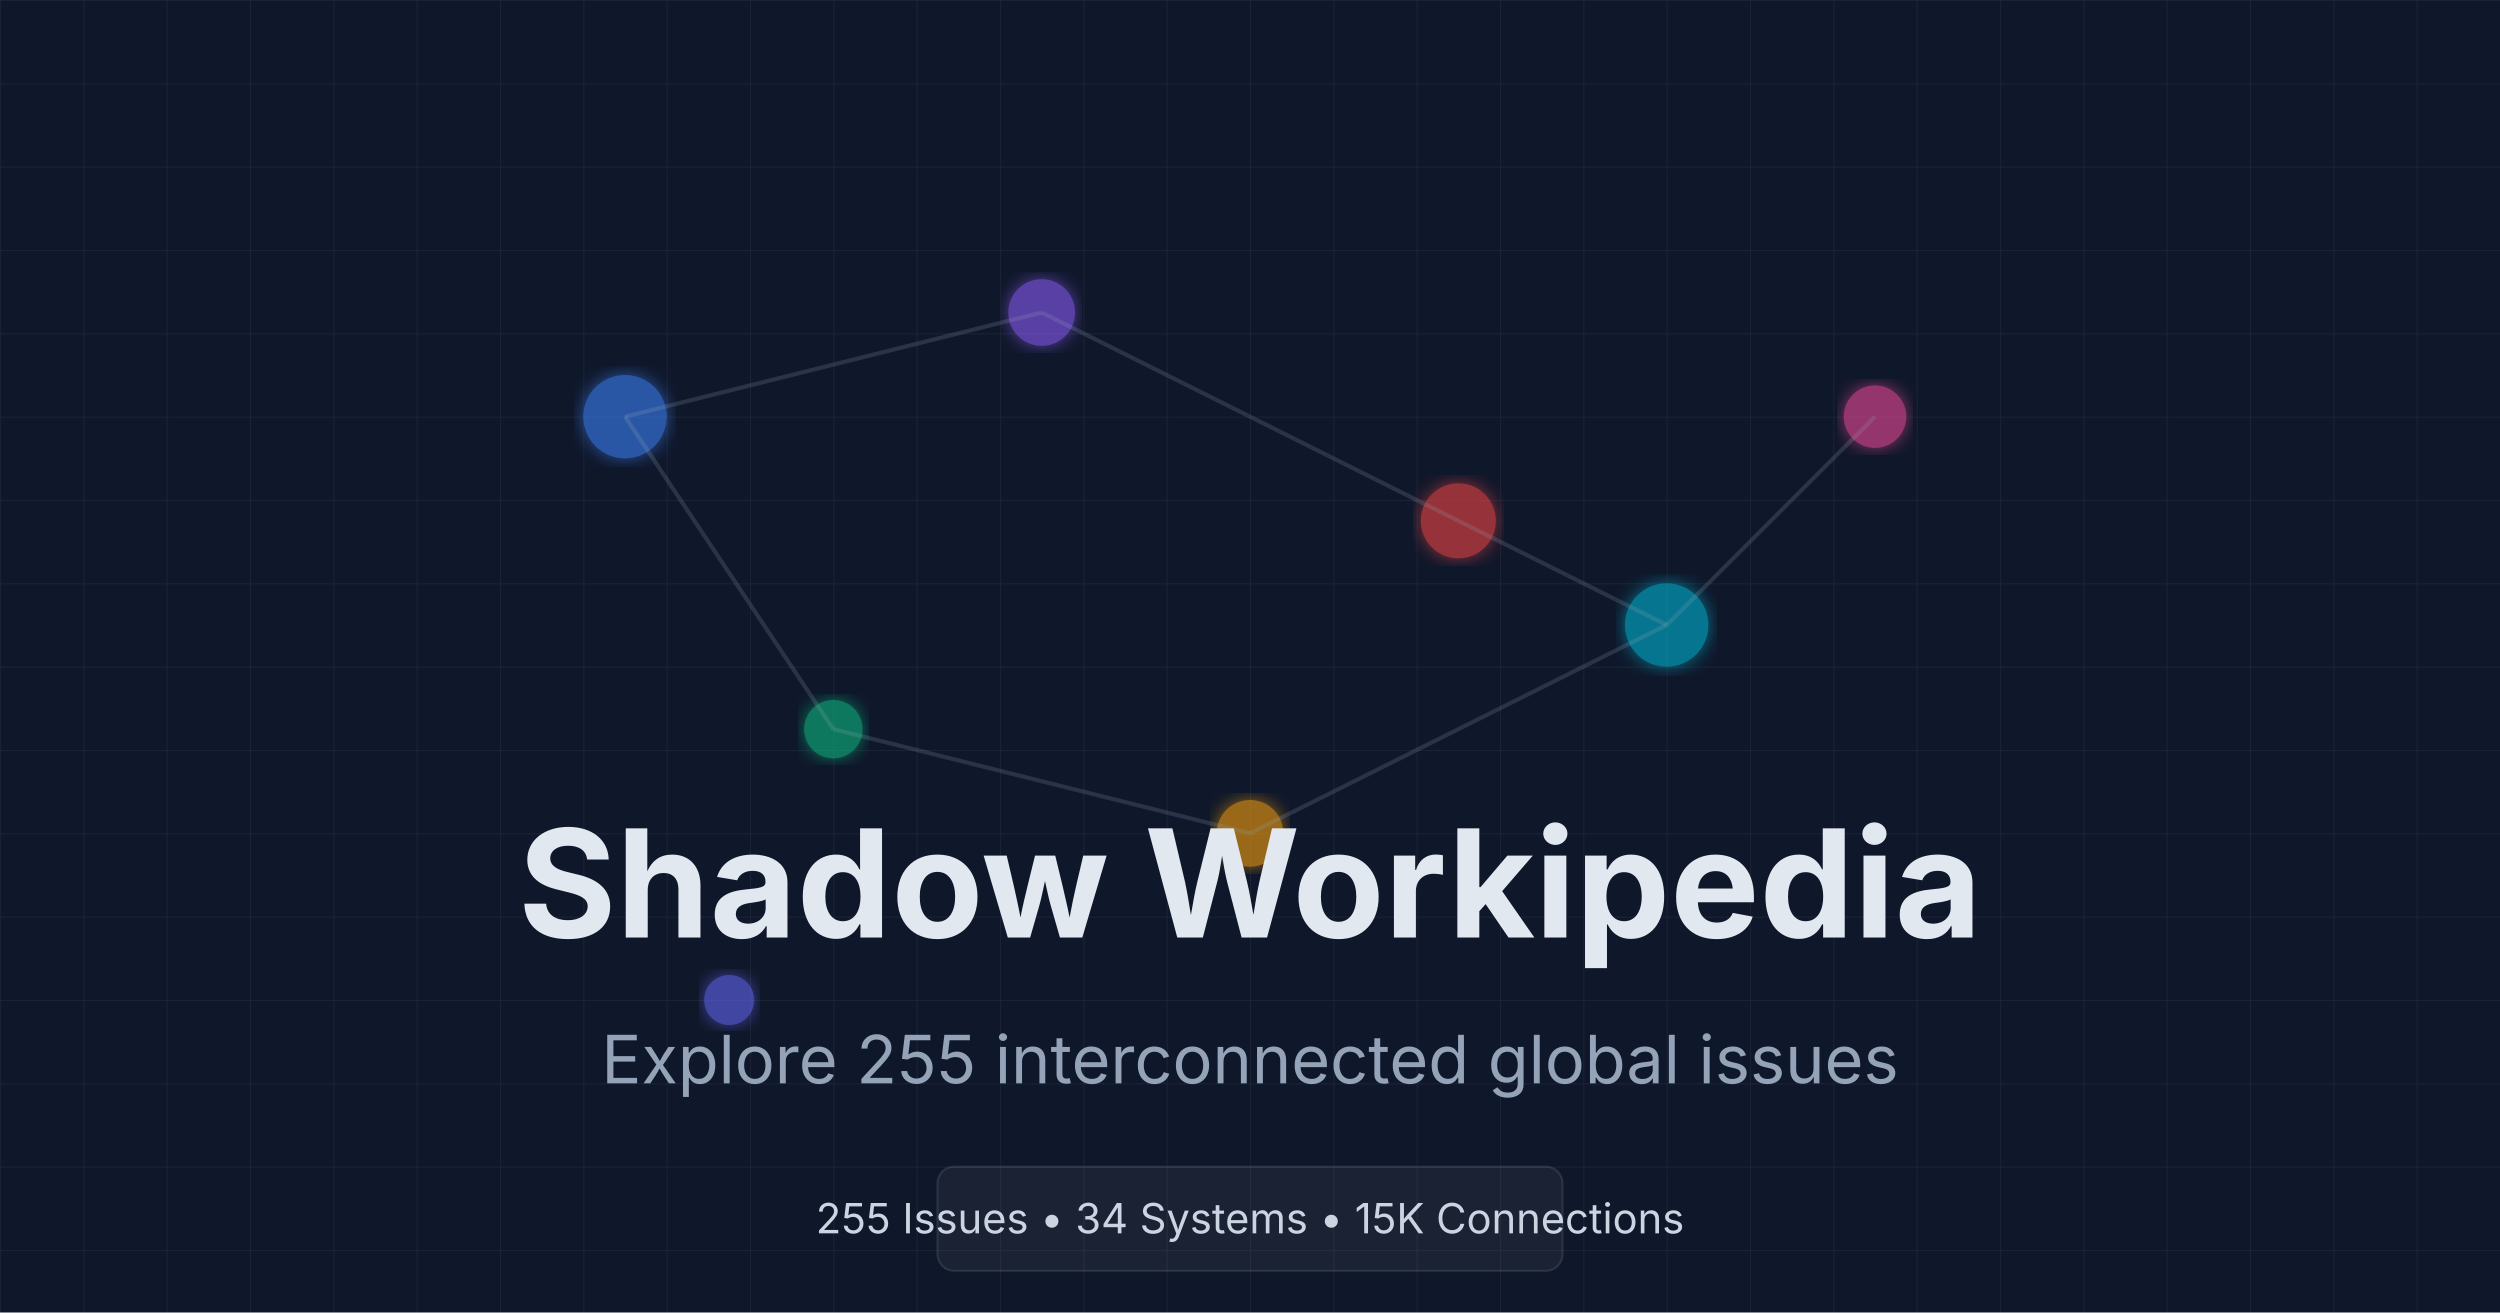
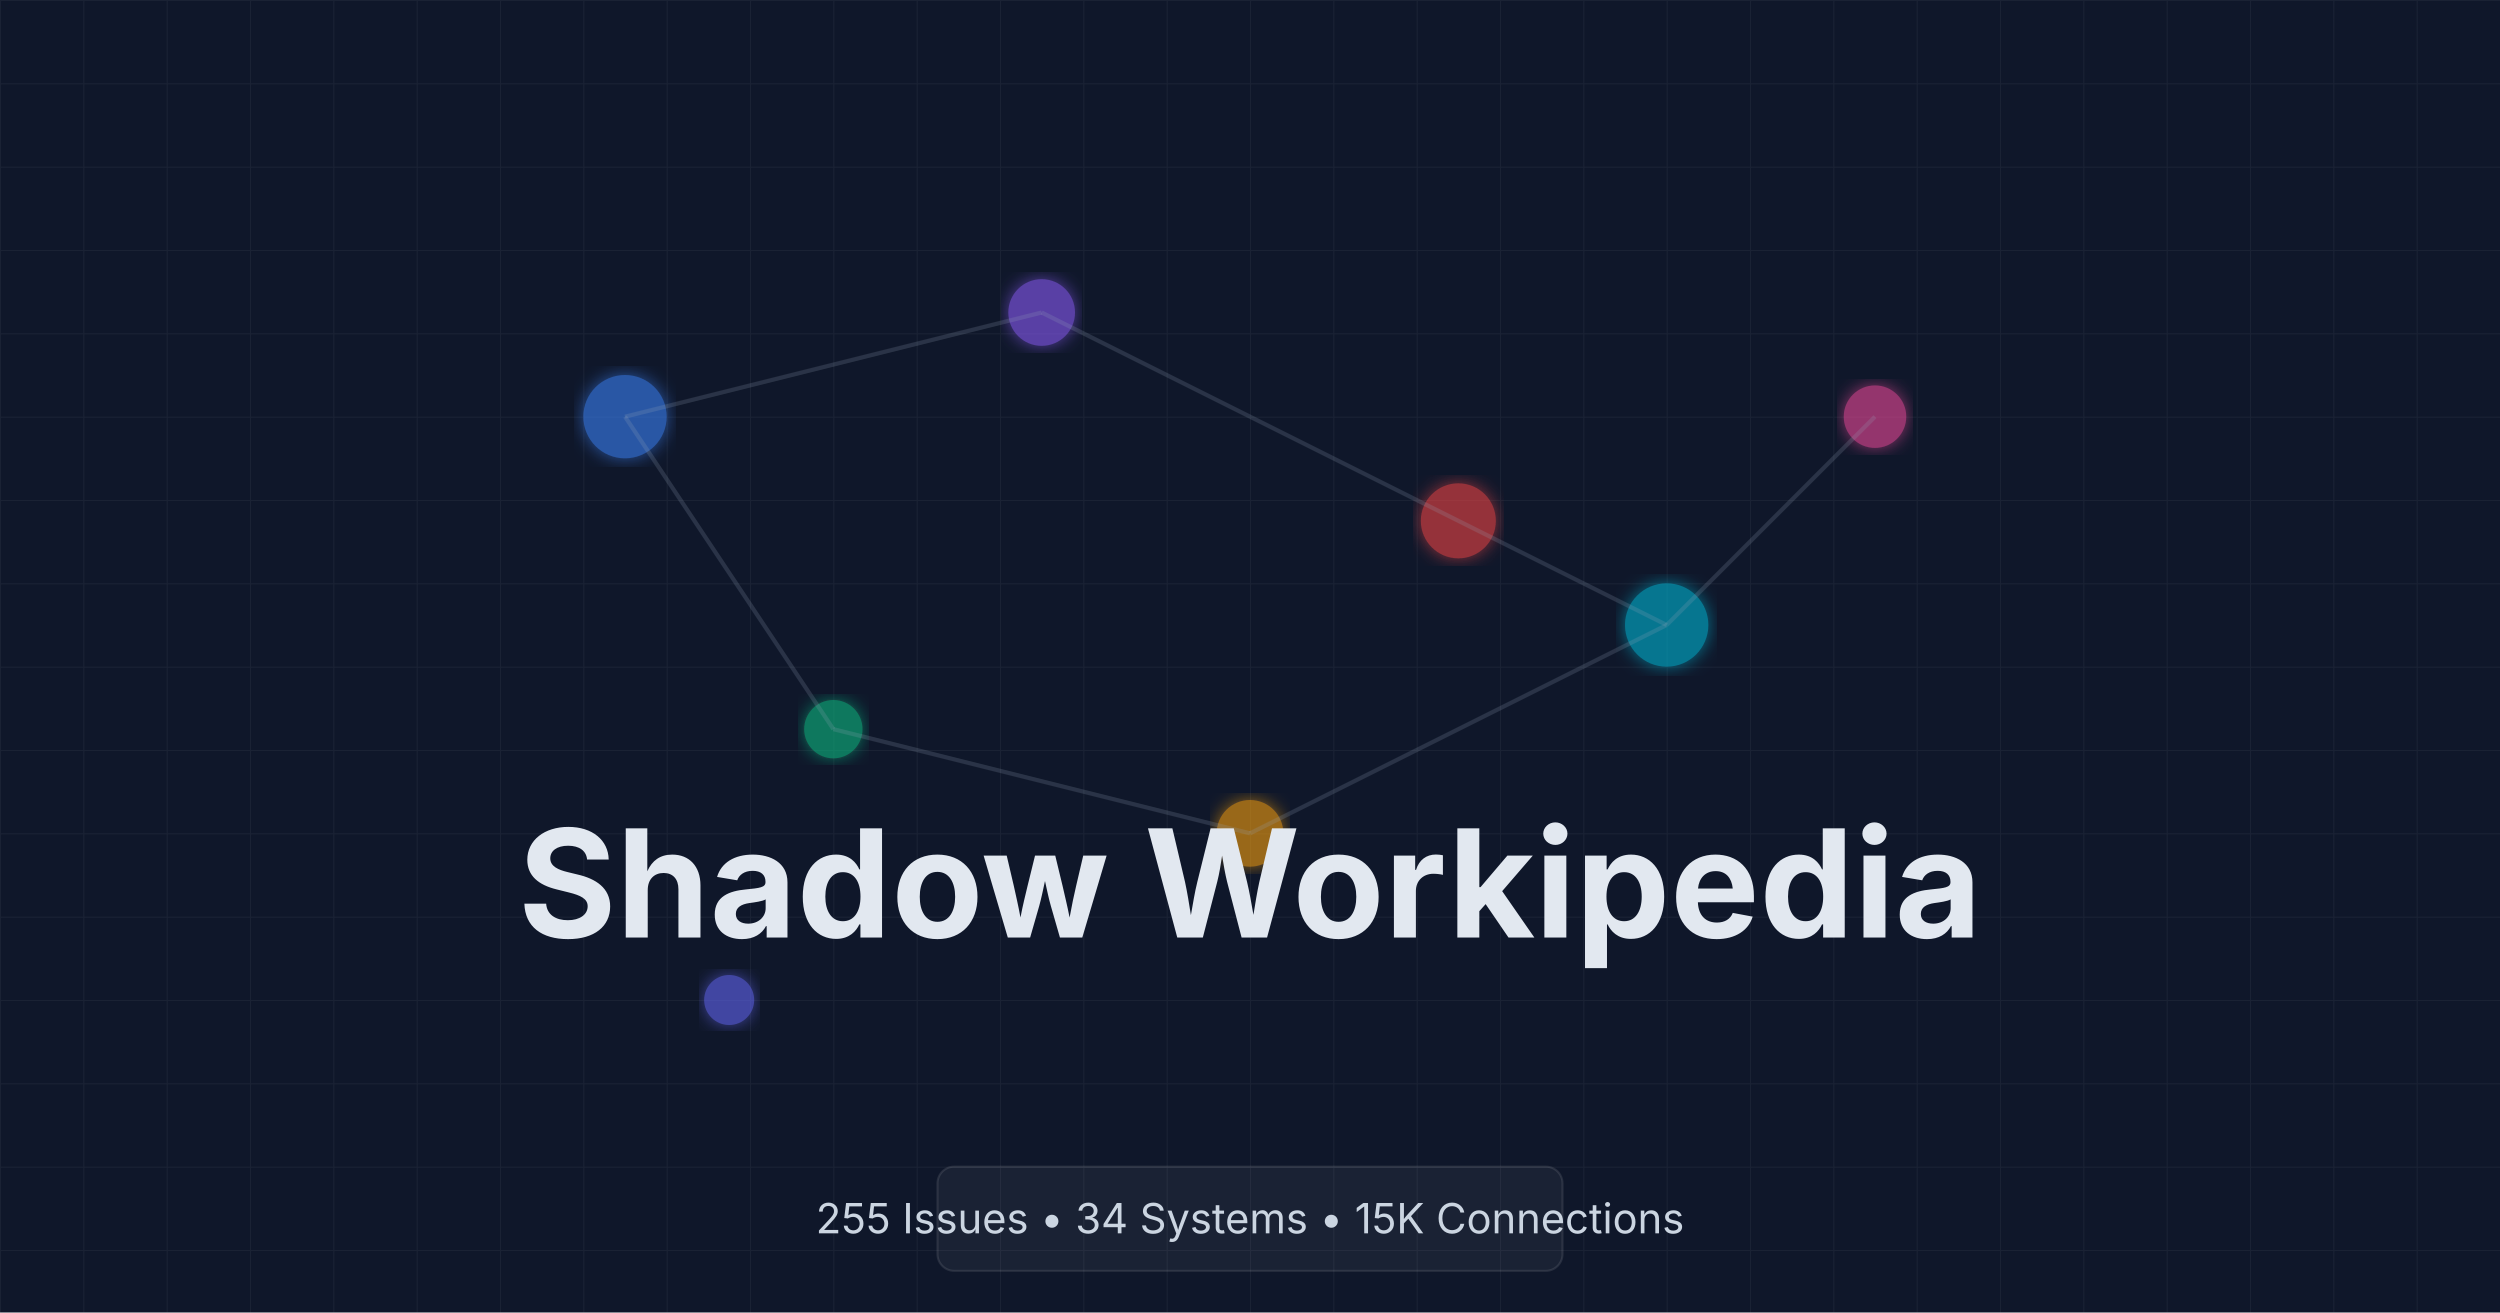
<svg xmlns="http://www.w3.org/2000/svg" width="1200" height="630">
  <rect width="1200" height="630" fill="#0f172a" />
  <defs>
    <pattern id="grid" width="40" height="40" patternUnits="userSpaceOnUse">
      <path d="M 40 0 L 0 0 0 40" fill="none" stroke="rgba(255,255,255,0.05)" stroke-width="1" />
    </pattern>
    <filter id="glow">
      <feGaussianBlur stdDeviation="4" result="coloredBlur" />
      <feMerge>
        <feMergeNode in="coloredBlur" />
        <feMergeNode in="SourceGraphic" />
      </feMerge>
    </filter>
  </defs>
  <rect width="1200" height="630" fill="url(#grid)" />
  <circle cx="300" cy="200" r="20" fill="#3b82f6" opacity="0.6" filter="url(#glow)" />
  <circle cx="500" cy="150" r="16" fill="#8b5cf6" opacity="0.6" filter="url(#glow)" />
  <circle cx="700" cy="250" r="18" fill="#ef4444" opacity="0.6" filter="url(#glow)" />
  <circle cx="400" cy="350" r="14" fill="#10b981" opacity="0.6" filter="url(#glow)" />
  <circle cx="600" cy="400" r="16" fill="#f59e0b" opacity="0.6" filter="url(#glow)" />
  <circle cx="800" cy="300" r="20" fill="#06b6d4" opacity="0.6" filter="url(#glow)" />
  <circle cx="900" cy="200" r="15" fill="#ec4899" opacity="0.6" filter="url(#glow)" />
  <circle cx="350" cy="480" r="12" fill="#6366f1" opacity="0.6" filter="url(#glow)" />
  <line x1="300" y1="200" x2="500" y2="150" stroke="#94a3b8" stroke-width="2" opacity="0.2" />
  <line x1="500" y1="150" x2="700" y2="250" stroke="#94a3b8" stroke-width="2" opacity="0.2" />
  <line x1="300" y1="200" x2="400" y2="350" stroke="#94a3b8" stroke-width="2" opacity="0.2" />
  <line x1="700" y1="250" x2="800" y2="300" stroke="#94a3b8" stroke-width="2" opacity="0.2" />
  <line x1="600" y1="400" x2="800" y2="300" stroke="#94a3b8" stroke-width="2" opacity="0.2" />
  <line x1="800" y1="300" x2="900" y2="200" stroke="#94a3b8" stroke-width="2" opacity="0.2" />
  <line x1="400" y1="350" x2="600" y2="400" stroke="#94a3b8" stroke-width="2" opacity="0.2" />
  <text x="600" y="450" font-family="-apple-system, BlinkMacSystemFont, 'Segoe UI', sans-serif" font-size="72" font-weight="700" fill="#e2e8f0" text-anchor="middle">
    Shadow Workipedia
  </text>
-   <text x="600" y="520" font-family="-apple-system, BlinkMacSystemFont, 'Segoe UI', sans-serif" font-size="32" fill="#94a3b8" text-anchor="middle">
-     Explore 255 interconnected global issues
-   </text>
  <rect x="450" y="560" width="300" height="50" rx="8" fill="rgba(255,255,255,0.05)" stroke="rgba(255,255,255,0.1)" stroke-width="1" />
  <text x="600" y="592" font-family="-apple-system, BlinkMacSystemFont, 'Segoe UI', sans-serif" font-size="20" fill="#cbd5e1" text-anchor="middle">
    255 Issues • 34 Systems • 15K Connections
  </text>
</svg>
